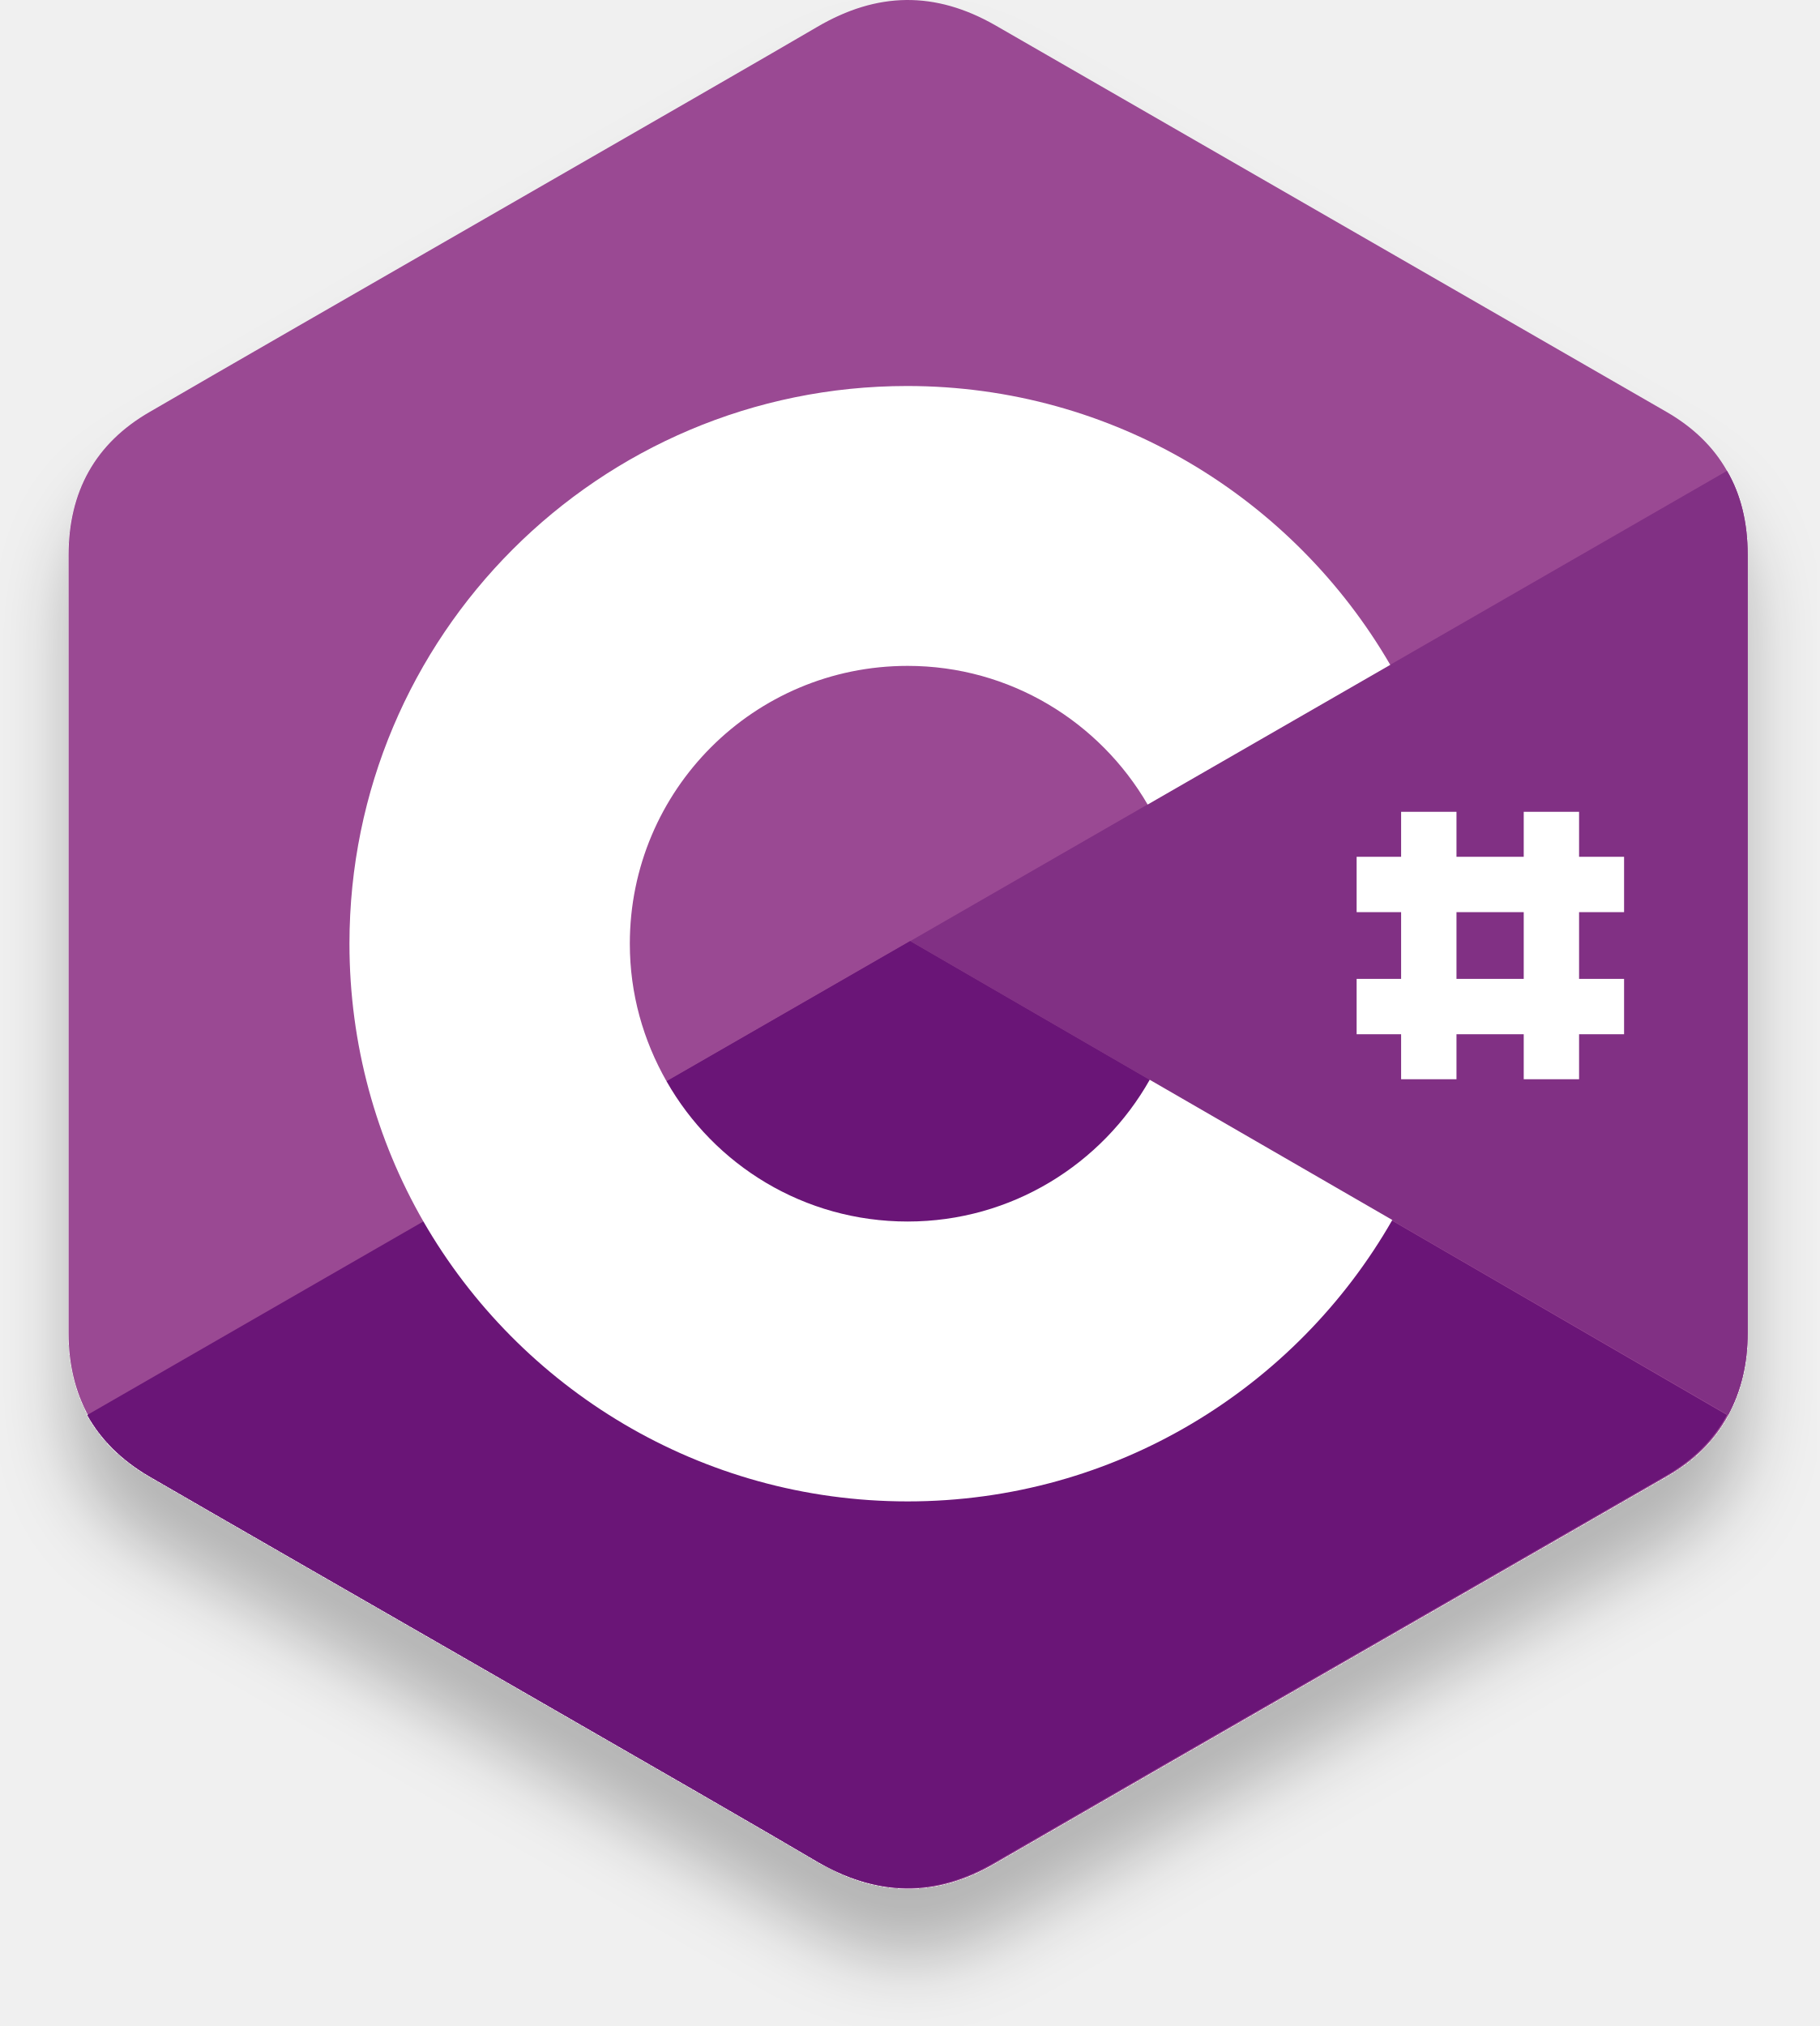
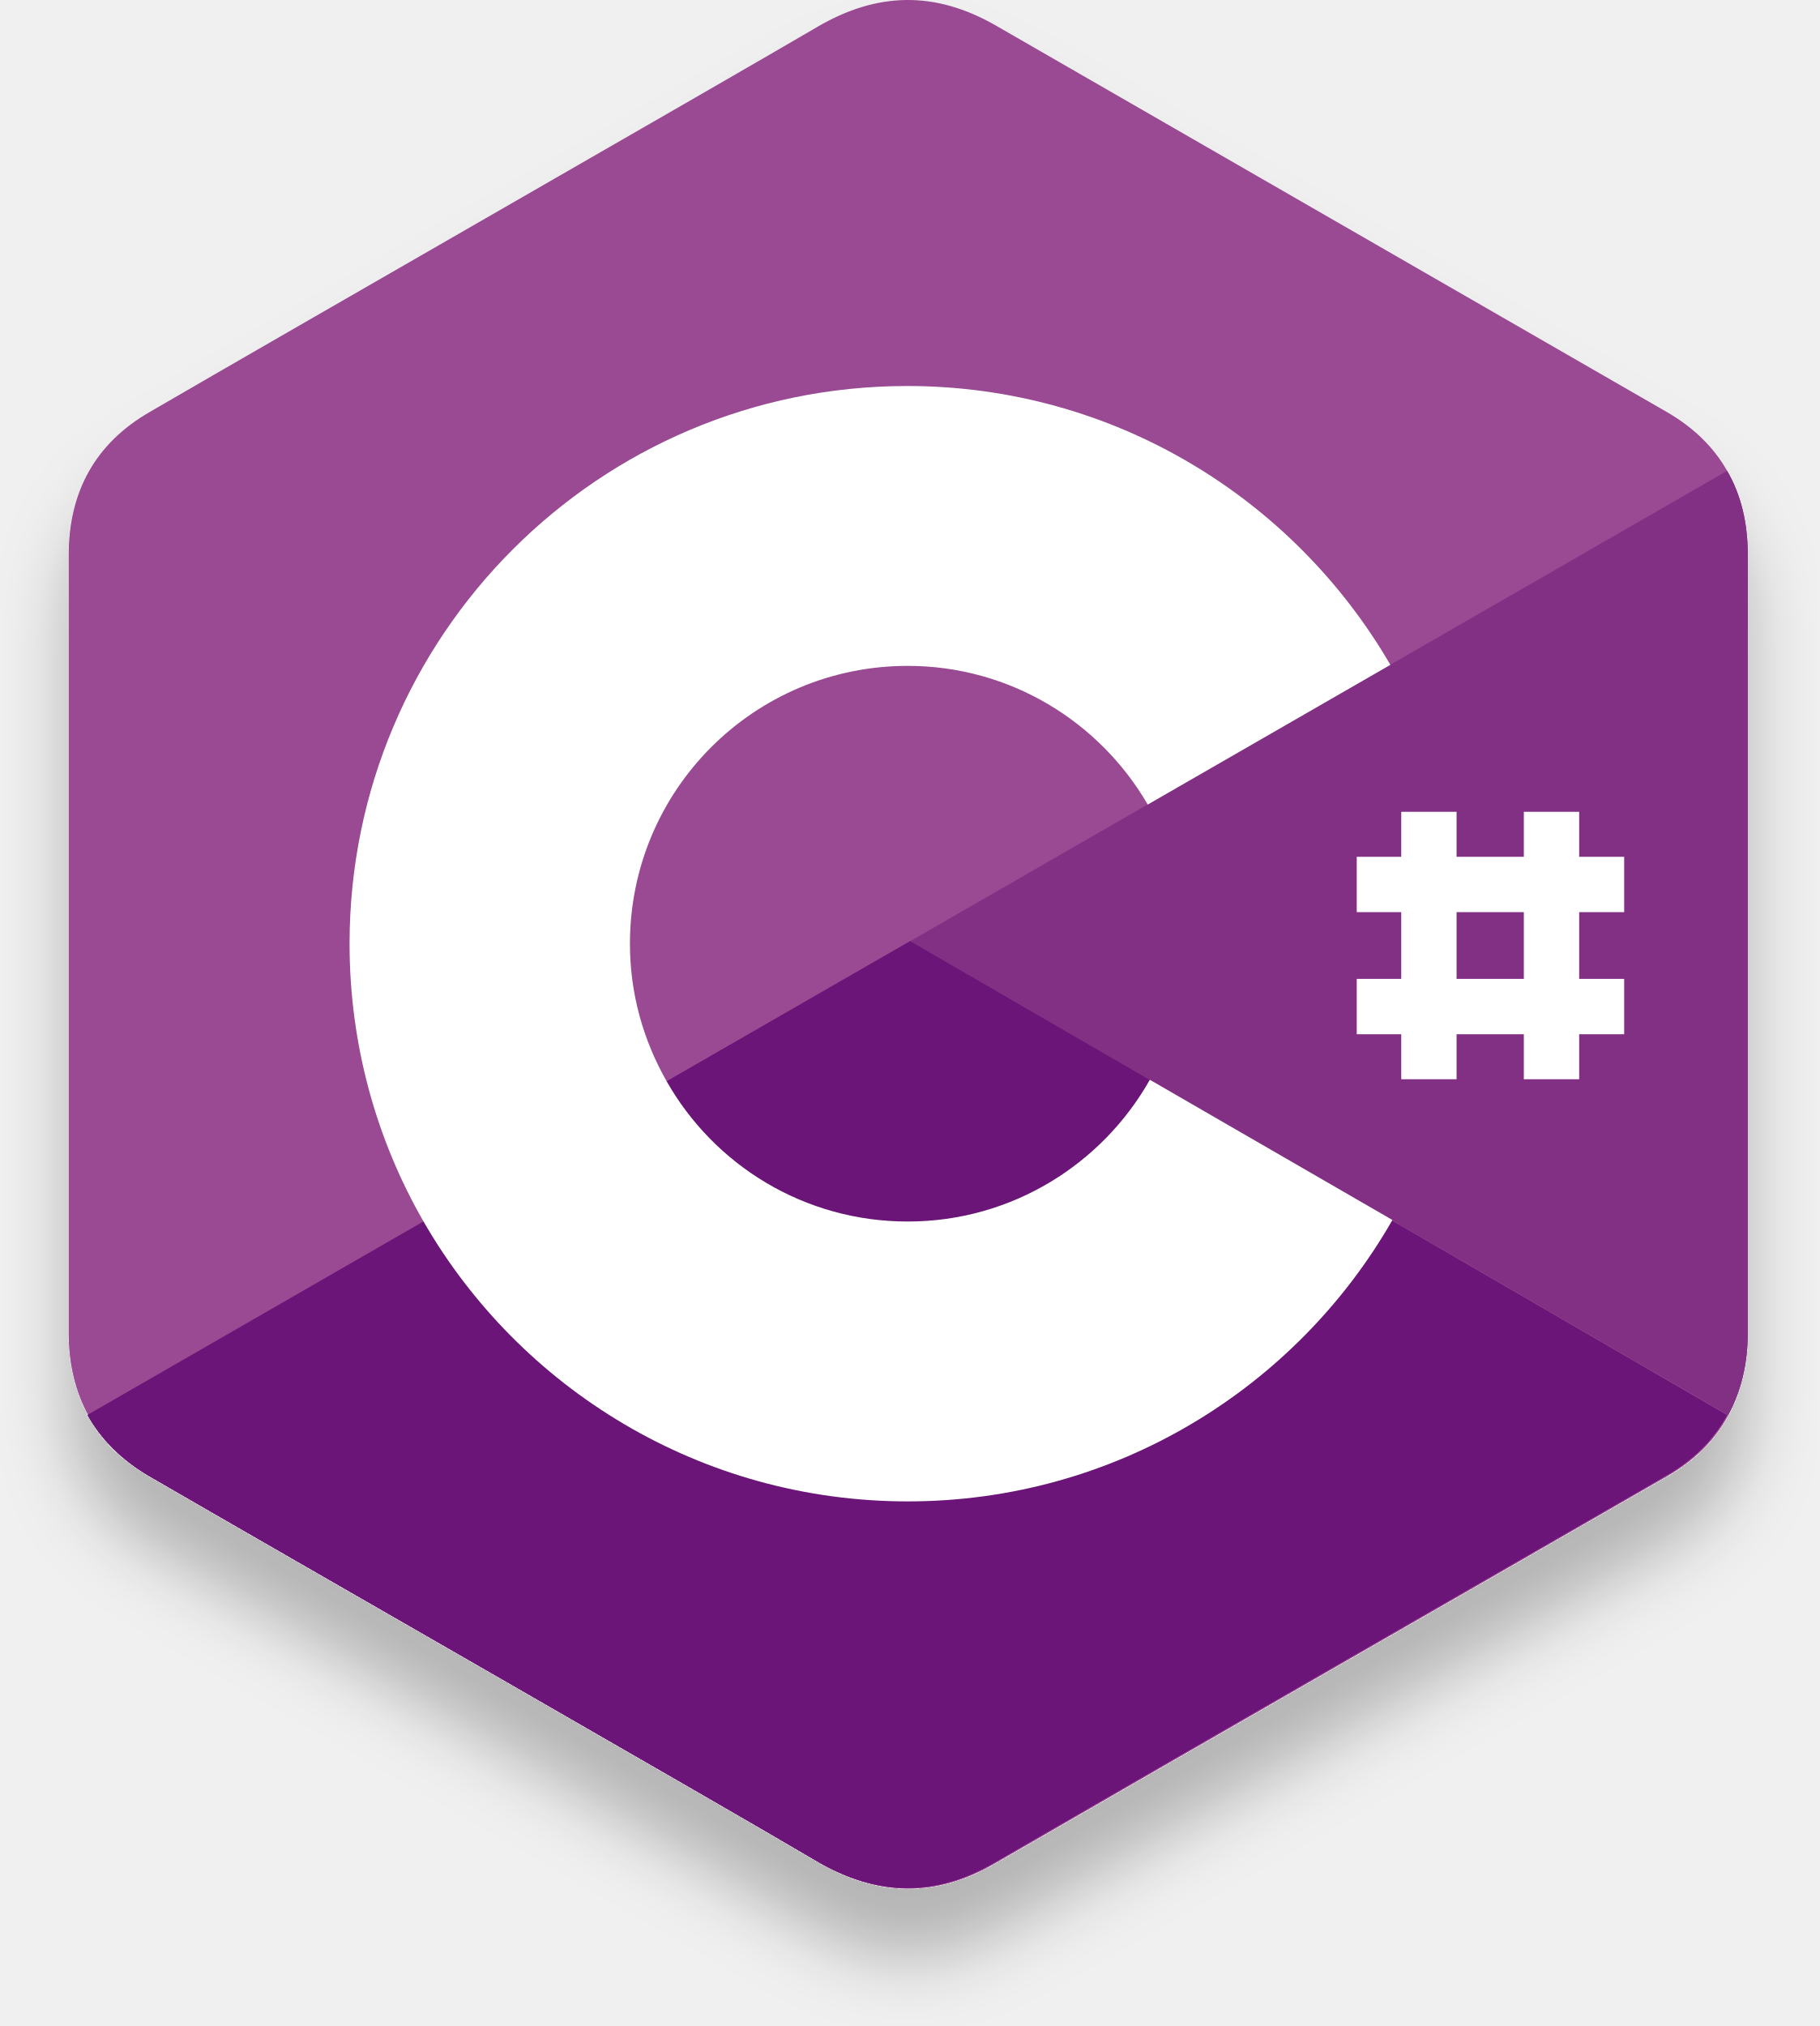
<svg xmlns="http://www.w3.org/2000/svg" width="106" height="118" viewBox="0 0 106 118" fill="none">
-   <g filter="url(#filter0_d_122_178)">
-     <path d="M101.801 32.305C101.801 30.467 101.409 28.81 100.595 27.424C99.812 26.038 98.637 24.893 97.07 23.989C84.053 16.486 71.006 8.984 57.989 1.481C54.464 -0.538 51.089 -0.478 47.594 1.571C42.411 4.614 16.438 19.499 8.724 23.989C5.53 25.827 3.994 28.659 3.994 32.336V77.653C3.994 79.461 4.385 81.058 5.139 82.444C5.922 83.861 7.127 85.066 8.724 86C16.468 90.489 42.411 105.344 47.594 108.418C51.089 110.466 54.494 110.557 57.989 108.508C71.006 100.975 84.053 93.502 97.07 86C98.697 85.066 99.872 83.891 100.656 82.444C101.409 81.058 101.801 79.461 101.801 77.653V32.305Z" fill="#9A4993" />
-     <path d="M53.018 54.813L5.078 82.414C5.862 83.83 7.067 85.035 8.664 85.97C16.408 90.459 42.351 105.314 47.534 108.387C51.029 110.436 54.434 110.527 57.929 108.478C70.946 100.945 83.993 93.472 97.01 85.97C98.637 85.035 99.812 83.86 100.595 82.414L53.018 54.813Z" fill="#6A1577" />
-     <path d="M38.826 62.979C41.628 67.86 46.871 71.145 52.867 71.145C58.923 71.145 64.197 67.83 66.969 62.889L53.018 54.813L38.826 62.979Z" fill="#6A1577" />
-     <path d="M101.801 32.305C101.801 30.467 101.409 28.81 100.596 27.424L53.018 54.813L100.656 82.414C101.409 81.028 101.801 79.431 101.801 77.623V32.305Z" fill="#813084" />
-     <path d="M66.969 62.889C64.197 67.8 58.924 71.145 52.867 71.145C46.841 71.145 41.598 67.861 38.826 62.979C37.47 60.599 36.686 57.887 36.686 54.964C36.686 46.015 43.918 38.783 52.867 38.783C58.833 38.783 64.046 42.038 66.848 46.859L80.98 38.723C75.345 29.021 64.859 22.482 52.837 22.482C34.879 22.482 20.355 37.036 20.355 54.964C20.355 60.84 21.922 66.384 24.664 71.145C30.268 80.877 40.815 87.446 52.867 87.446C64.95 87.446 75.496 80.847 81.1 71.055L66.969 62.889ZM84.837 47.281H81.612V62.859H84.837V47.281ZM91.978 47.281H88.754V62.859H91.978V47.281Z" fill="white" />
-     <path d="M94.599 49.902H79.021V53.126H94.599V49.902ZM94.599 57.013H79.021V60.237H94.599V57.013Z" fill="white" />
+   <g filter="url(#filter0_d_505_429)">
+     <path d="M101.807 32.305C101.807 30.467 101.415 28.81 100.602 27.424C99.818 26.038 98.643 24.893 97.076 23.989C84.06 16.486 71.013 8.984 57.996 1.481C54.47 -0.538 51.096 -0.478 47.6 1.571C42.418 4.614 16.444 19.499 8.731 23.989C5.537 25.827 4 28.659 4 32.336V77.653C4 79.461 4.392 81.058 5.145 82.444C5.928 83.861 7.134 85.066 8.731 86C16.474 90.489 42.418 105.344 47.6 108.418C51.096 110.466 54.5 110.557 57.996 108.508C71.013 100.975 84.06 93.503 97.076 86C98.703 85.066 99.879 83.891 100.662 82.444C101.415 81.058 101.807 79.461 101.807 77.653V32.305Z" fill="#9A4993" />
+     <path d="M53.024 54.813L5.084 82.414C5.868 83.83 7.073 85.035 8.67 85.97C16.414 90.459 42.357 105.314 47.54 108.387C51.035 110.436 54.44 110.527 57.935 108.478C70.952 100.945 83.999 93.472 97.016 85.97C98.643 85.035 99.818 83.86 100.601 82.414L53.024 54.813Z" fill="#6A1577" />
+     <path d="M38.832 62.979C41.634 67.86 46.877 71.145 52.873 71.145C58.93 71.145 64.203 67.83 66.975 62.889L53.024 54.813L38.832 62.979Z" fill="#6A1577" />
+     <path d="M101.807 32.305C101.807 30.467 101.415 28.81 100.602 27.424L53.024 54.813L100.662 82.414C101.415 81.028 101.807 79.431 101.807 77.623V32.305Z" fill="#813084" />
+     <path d="M66.975 62.889C64.203 67.8 58.93 71.145 52.873 71.145C46.847 71.145 41.604 67.861 38.832 62.979C37.476 60.599 36.693 57.887 36.693 54.964C36.693 46.015 43.924 38.783 52.873 38.783C58.839 38.783 64.052 42.038 66.854 46.859L80.986 38.723C75.351 29.021 64.865 22.482 52.843 22.482C34.885 22.482 20.361 37.036 20.361 54.964C20.361 60.84 21.928 66.384 24.67 71.145C30.274 80.877 40.821 87.446 52.873 87.446C64.956 87.446 75.502 80.847 81.106 71.055L66.975 62.889ZM84.843 47.281H81.619V62.859H84.843V47.281ZM91.984 47.281H88.76V62.859H91.984V47.281Z" fill="white" />
+     <path d="M94.605 49.902H79.027V53.126H94.605V49.902ZM94.605 57.013H79.027V60.237H94.605V57.013Z" fill="white" />
  </g>
  <defs>
-     <filter id="filter0_d_122_178" x="-0.006" y="0" width="105.807" height="118" filterUnits="userSpaceOnUse" color-interpolation-filters="sRGB">
+     <filter id="filter0_d_505_429" x="0" y="0" width="105.807" height="118" filterUnits="userSpaceOnUse" color-interpolation-filters="sRGB">
      <feFlood flood-opacity="0" result="BackgroundImageFix" />
      <feColorMatrix in="SourceAlpha" type="matrix" values="0 0 0 0 0 0 0 0 0 0 0 0 0 0 0 0 0 0 127 0" result="hardAlpha" />
      <feOffset dy="4" />
      <feGaussianBlur stdDeviation="2" />
      <feComposite in2="hardAlpha" operator="out" />
      <feColorMatrix type="matrix" values="0 0 0 0 0 0 0 0 0 0 0 0 0 0 0 0 0 0 0.25 0" />
-       <feBlend mode="normal" in2="BackgroundImageFix" result="effect1_dropShadow_122_178" />
-       <feBlend mode="normal" in="SourceGraphic" in2="effect1_dropShadow_122_178" result="shape" />
+       <feBlend mode="normal" in2="BackgroundImageFix" result="effect1_dropShadow_505_429" />
+       <feBlend mode="normal" in="SourceGraphic" in2="effect1_dropShadow_505_429" result="shape" />
    </filter>
  </defs>
</svg>
